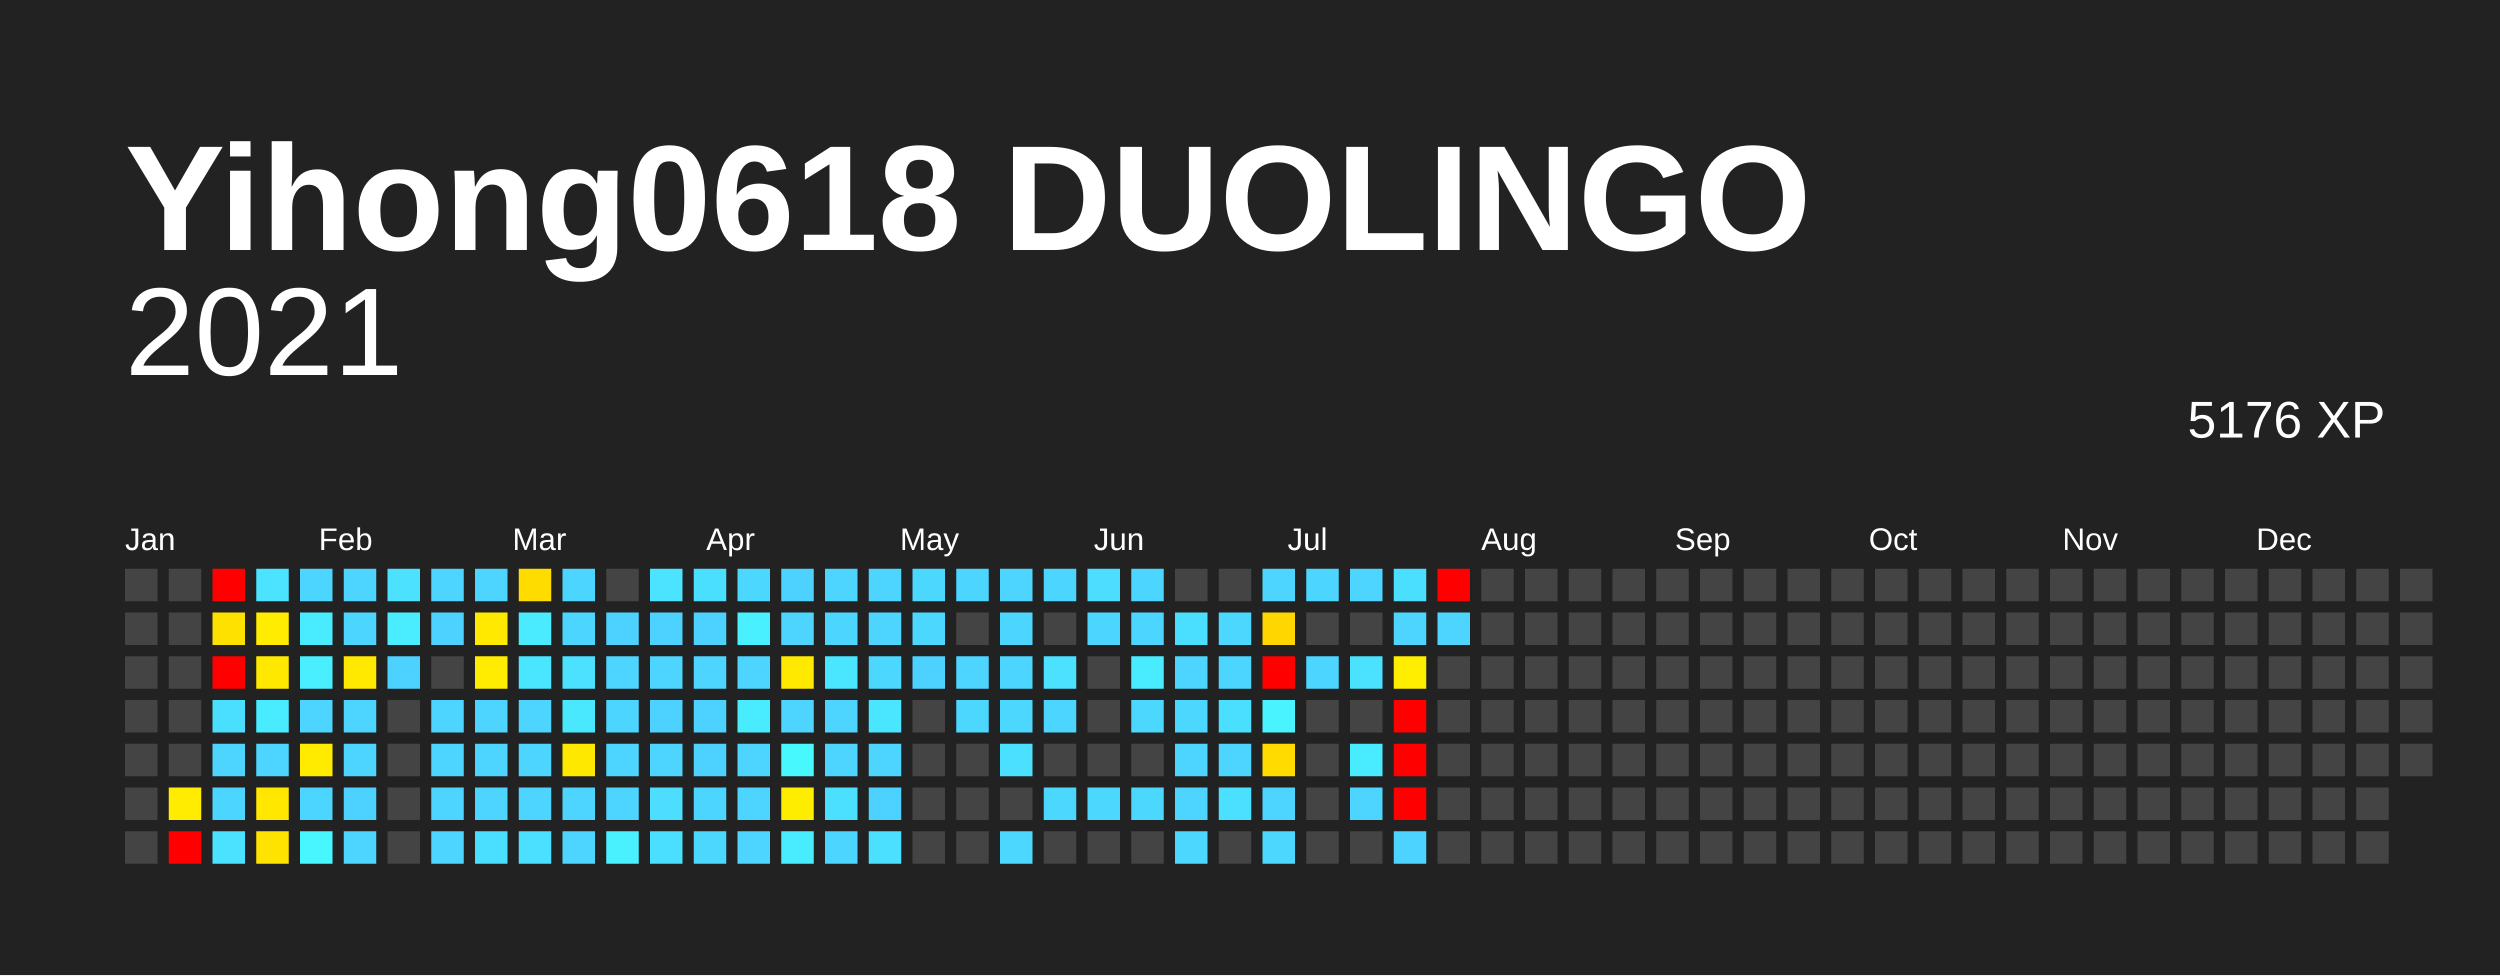
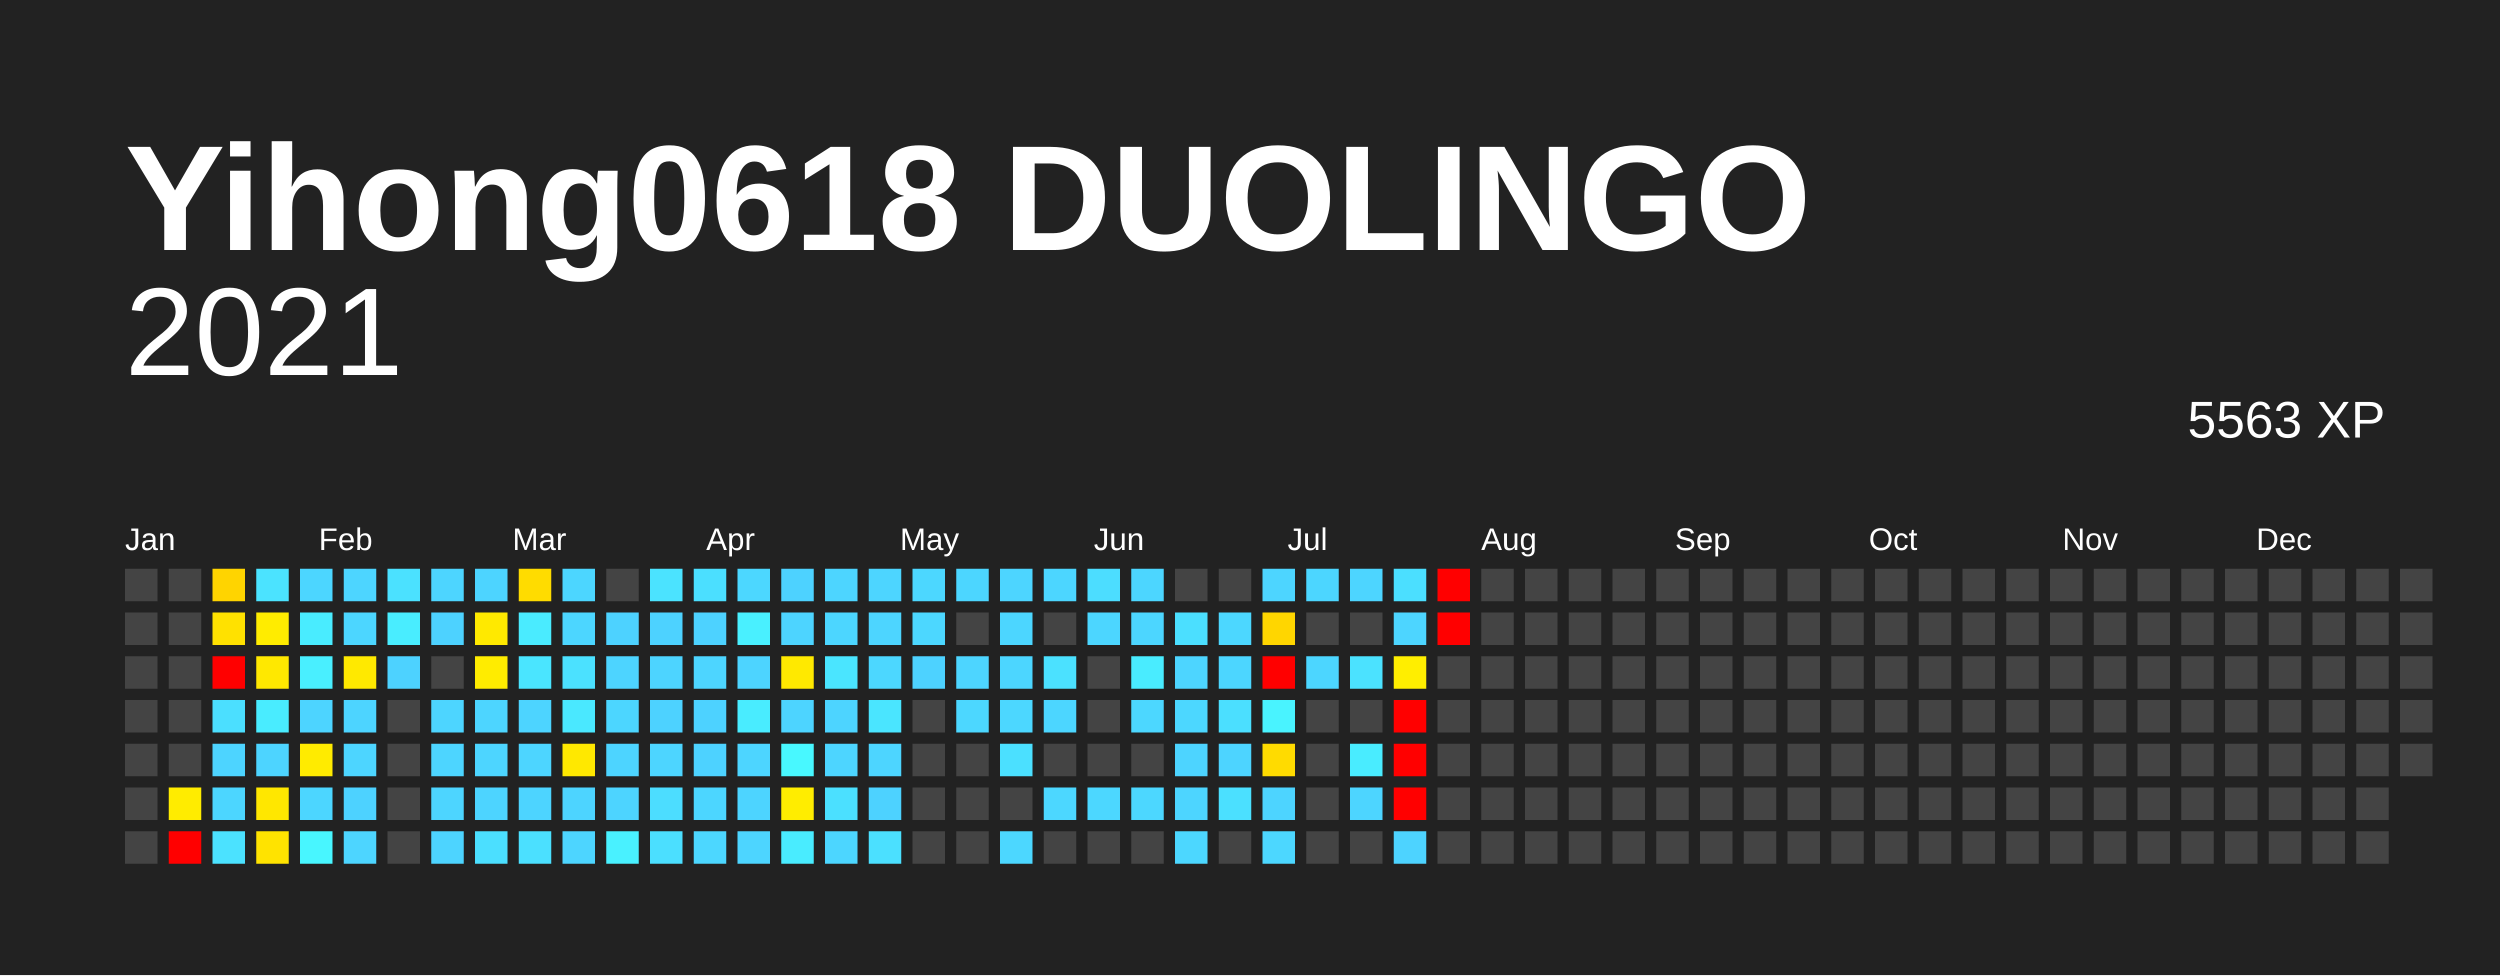
<svg xmlns="http://www.w3.org/2000/svg" baseProfile="full" height="78mm" version="1.1" viewBox="0,0,200,78" width="200mm">
  <defs />
  <rect fill="#222222" height="78" width="200" x="0" y="0" />
  <text fill="#FFFFFF" style="font-size:12px; font-family:Arial; font-weight:bold;" x="10" y="20">Yihong0618 DUOLINGO</text>
  <text alignment-baseline="hanging" fill="#FFFFFF" style="font-size:10.0px; font-family:Arial;" x="10" y="30">2021</text>
-   <text alignment-baseline="hanging" fill="#FFFFFF" style="font-size:4.125px; font-family:Arial;" x="175" y="35">5176 XP</text>
+   <text alignment-baseline="hanging" fill="#FFFFFF" style="font-size:4.125px; font-family:Arial;" x="175" y="35">5563 XP</text>
  <text fill="#FFFFFF" style="font-size:2.5px; font-family:Arial" x="10.0" y="44">Jan</text>
  <text fill="#FFFFFF" style="font-size:2.5px; font-family:Arial" x="25.5" y="44">Feb</text>
  <text fill="#FFFFFF" style="font-size:2.5px; font-family:Arial" x="41.0" y="44">Mar</text>
  <text fill="#FFFFFF" style="font-size:2.5px; font-family:Arial" x="56.5" y="44">Apr</text>
  <text fill="#FFFFFF" style="font-size:2.5px; font-family:Arial" x="72.0" y="44">May</text>
  <text fill="#FFFFFF" style="font-size:2.5px; font-family:Arial" x="87.5" y="44">Jun</text>
  <text fill="#FFFFFF" style="font-size:2.5px; font-family:Arial" x="103.0" y="44">Jul</text>
  <text fill="#FFFFFF" style="font-size:2.5px; font-family:Arial" x="118.5" y="44">Aug</text>
  <text fill="#FFFFFF" style="font-size:2.5px; font-family:Arial" x="134.0" y="44">Sep</text>
  <text fill="#FFFFFF" style="font-size:2.5px; font-family:Arial" x="149.5" y="44">Oct</text>
  <text fill="#FFFFFF" style="font-size:2.5px; font-family:Arial" x="165.0" y="44">Nov</text>
  <text fill="#FFFFFF" style="font-size:2.5px; font-family:Arial" x="180.5" y="44">Dec</text>
  <rect fill="#444444" height="2.6" width="2.6" x="10.0" y="45.5" />
  <rect fill="#444444" height="2.6" width="2.6" x="10.0" y="49.0" />
  <rect fill="#444444" height="2.6" width="2.6" x="10.0" y="52.5" />
  <rect fill="#444444" height="2.6" width="2.6" x="10.0" y="56.0" />
  <rect fill="#444444" height="2.6" width="2.6" x="10.0" y="59.5" />
  <rect fill="#444444" height="2.6" width="2.6" x="10.0" y="63.0" />
  <rect fill="#444444" height="2.6" width="2.6" x="10.0" y="66.5" />
  <rect fill="#444444" height="2.6" width="2.6" x="13.5" y="45.5" />
  <rect fill="#444444" height="2.6" width="2.6" x="13.5" y="49.0" />
  <rect fill="#444444" height="2.6" width="2.6" x="13.5" y="52.5" />
  <rect fill="#444444" height="2.6" width="2.6" x="13.5" y="56.0" />
  <rect fill="#444444" height="2.6" width="2.6" x="13.5" y="59.5" />
  <rect fill="#ffec00" height="2.6" width="2.6" x="13.5" y="63.0" />
  <rect fill="red" height="2.6" width="2.6" x="13.5" y="66.5" />
-   <rect fill="red" height="2.6" width="2.6" x="17.0" y="45.5" />
+   <rect fill="#ffd400" height="2.6" width="2.6" x="17.0" y="45.5" />
  <rect fill="#ffe100" height="2.6" width="2.6" x="17.0" y="49.0" />
  <rect fill="red" height="2.6" width="2.6" x="17.0" y="52.5" />
  <rect fill="#4bdfff" height="2.6" width="2.6" x="17.0" y="56.0" />
  <rect fill="#4dd4ff" height="2.6" width="2.6" x="17.0" y="59.5" />
  <rect fill="#4cd6ff" height="2.6" width="2.6" x="17.0" y="63.0" />
  <rect fill="#4be2ff" height="2.6" width="2.6" x="17.0" y="66.5" />
  <rect fill="#4be3ff" height="2.6" width="2.6" x="20.5" y="45.5" />
  <rect fill="#ffec00" height="2.6" width="2.6" x="20.5" y="49.0" />
  <rect fill="#ffe800" height="2.6" width="2.6" x="20.5" y="52.5" />
  <rect fill="#49ecff" height="2.6" width="2.6" x="20.5" y="56.0" />
  <rect fill="#4dd4ff" height="2.6" width="2.6" x="20.5" y="59.5" />
  <rect fill="#ffe700" height="2.6" width="2.6" x="20.5" y="63.0" />
  <rect fill="#ffe300" height="2.6" width="2.6" x="20.5" y="66.5" />
  <rect fill="#4cd6ff" height="2.6" width="2.6" x="24.0" y="45.5" />
  <rect fill="#49ecff" height="2.6" width="2.6" x="24.0" y="49.0" />
  <rect fill="#49efff" height="2.6" width="2.6" x="24.0" y="52.5" />
  <rect fill="#4dd4ff" height="2.6" width="2.6" x="24.0" y="56.0" />
  <rect fill="#ffeb00" height="2.6" width="2.6" x="24.0" y="59.5" />
  <rect fill="#4cd6ff" height="2.6" width="2.6" x="24.0" y="63.0" />
  <rect fill="#48f6ff" height="2.6" width="2.6" x="24.0" y="66.5" />
  <rect fill="#4dd5ff" height="2.6" width="2.6" x="27.5" y="45.5" />
  <rect fill="#4cd6ff" height="2.6" width="2.6" x="27.5" y="49.0" />
  <rect fill="#ffe900" height="2.6" width="2.6" x="27.5" y="52.5" />
  <rect fill="#4dd4ff" height="2.6" width="2.6" x="27.5" y="56.0" />
  <rect fill="#4dd5ff" height="2.6" width="2.6" x="27.5" y="59.5" />
  <rect fill="#4dd2ff" height="2.6" width="2.6" x="27.5" y="63.0" />
  <rect fill="#4dd5ff" height="2.6" width="2.6" x="27.5" y="66.5" />
  <rect fill="#4be1ff" height="2.6" width="2.6" x="31.0" y="45.5" />
  <rect fill="#49edff" height="2.6" width="2.6" x="31.0" y="49.0" />
  <rect fill="#4dd2ff" height="2.6" width="2.6" x="31.0" y="52.5" />
  <rect fill="#444444" height="2.6" width="2.6" x="31.0" y="56.0" />
  <rect fill="#444444" height="2.6" width="2.6" x="31.0" y="59.5" />
  <rect fill="#444444" height="2.6" width="2.6" x="31.0" y="63.0" />
  <rect fill="#444444" height="2.6" width="2.6" x="31.0" y="66.5" />
  <rect fill="#4dd5ff" height="2.6" width="2.6" x="34.5" y="45.5" />
  <rect fill="#4dd2ff" height="2.6" width="2.6" x="34.5" y="49.0" />
  <rect fill="#444444" height="2.6" width="2.6" x="34.5" y="52.5" />
  <rect fill="#4dd5ff" height="2.6" width="2.6" x="34.5" y="56.0" />
  <rect fill="#4dd5ff" height="2.6" width="2.6" x="34.5" y="59.5" />
  <rect fill="#4dd5ff" height="2.6" width="2.6" x="34.5" y="63.0" />
  <rect fill="#4dd4ff" height="2.6" width="2.6" x="34.5" y="66.5" />
  <rect fill="#4dd4ff" height="2.6" width="2.6" x="38.0" y="45.5" />
  <rect fill="#ffe900" height="2.6" width="2.6" x="38.0" y="49.0" />
  <rect fill="#ffec00" height="2.6" width="2.6" x="38.0" y="52.5" />
  <rect fill="#4dd5ff" height="2.6" width="2.6" x="38.0" y="56.0" />
  <rect fill="#4dd5ff" height="2.6" width="2.6" x="38.0" y="59.5" />
  <rect fill="#4dd4ff" height="2.6" width="2.6" x="38.0" y="63.0" />
  <rect fill="#4bdfff" height="2.6" width="2.6" x="38.0" y="66.5" />
  <rect fill="#ffdc00" height="2.6" width="2.6" x="41.5" y="45.5" />
  <rect fill="#4aebff" height="2.6" width="2.6" x="41.5" y="49.0" />
  <rect fill="#4ae5ff" height="2.6" width="2.6" x="41.5" y="52.5" />
  <rect fill="#4dd4ff" height="2.6" width="2.6" x="41.5" y="56.0" />
  <rect fill="#4dd5ff" height="2.6" width="2.6" x="41.5" y="59.5" />
  <rect fill="#4dd4ff" height="2.6" width="2.6" x="41.5" y="63.0" />
  <rect fill="#4be0ff" height="2.6" width="2.6" x="41.5" y="66.5" />
  <rect fill="#4cd6ff" height="2.6" width="2.6" x="45.0" y="45.5" />
  <rect fill="#4cd6ff" height="2.6" width="2.6" x="45.0" y="49.0" />
  <rect fill="#4be1ff" height="2.6" width="2.6" x="45.0" y="52.5" />
  <rect fill="#4ae8ff" height="2.6" width="2.6" x="45.0" y="56.0" />
  <rect fill="#ffe800" height="2.6" width="2.6" x="45.0" y="59.5" />
  <rect fill="#4dd4ff" height="2.6" width="2.6" x="45.0" y="63.0" />
  <rect fill="#4dd5ff" height="2.6" width="2.6" x="45.0" y="66.5" />
  <rect fill="#444444" height="2.6" width="2.6" x="48.5" y="45.5" />
  <rect fill="#4dd2ff" height="2.6" width="2.6" x="48.5" y="49.0" />
  <rect fill="#4dd4ff" height="2.6" width="2.6" x="48.5" y="52.5" />
  <rect fill="#4cd6ff" height="2.6" width="2.6" x="48.5" y="56.0" />
  <rect fill="#4dd4ff" height="2.6" width="2.6" x="48.5" y="59.5" />
  <rect fill="#4dd4ff" height="2.6" width="2.6" x="48.5" y="63.0" />
  <rect fill="#49f1ff" height="2.6" width="2.6" x="48.5" y="66.5" />
  <rect fill="#4be3ff" height="2.6" width="2.6" x="52.0" y="45.5" />
  <rect fill="#4dd2ff" height="2.6" width="2.6" x="52.0" y="49.0" />
  <rect fill="#4dd4ff" height="2.6" width="2.6" x="52.0" y="52.5" />
  <rect fill="#4dd2ff" height="2.6" width="2.6" x="52.0" y="56.0" />
  <rect fill="#4dd5ff" height="2.6" width="2.6" x="52.0" y="59.5" />
  <rect fill="#4cddff" height="2.6" width="2.6" x="52.0" y="63.0" />
  <rect fill="#4bdfff" height="2.6" width="2.6" x="52.0" y="66.5" />
  <rect fill="#4bdfff" height="2.6" width="2.6" x="55.5" y="45.5" />
  <rect fill="#4dd2ff" height="2.6" width="2.6" x="55.5" y="49.0" />
  <rect fill="#4dd5ff" height="2.6" width="2.6" x="55.5" y="52.5" />
  <rect fill="#4dd2ff" height="2.6" width="2.6" x="55.5" y="56.0" />
  <rect fill="#4dd2ff" height="2.6" width="2.6" x="55.5" y="59.5" />
  <rect fill="#4cd6ff" height="2.6" width="2.6" x="55.5" y="63.0" />
  <rect fill="#4cd7ff" height="2.6" width="2.6" x="55.5" y="66.5" />
  <rect fill="#4cd7ff" height="2.6" width="2.6" x="59.0" y="45.5" />
  <rect fill="#49f0ff" height="2.6" width="2.6" x="59.0" y="49.0" />
  <rect fill="#4dd4ff" height="2.6" width="2.6" x="59.0" y="52.5" />
  <rect fill="#49ecff" height="2.6" width="2.6" x="59.0" y="56.0" />
  <rect fill="#4dd5ff" height="2.6" width="2.6" x="59.0" y="59.5" />
  <rect fill="#4dd4ff" height="2.6" width="2.6" x="59.0" y="63.0" />
  <rect fill="#4dd5ff" height="2.6" width="2.6" x="59.0" y="66.5" />
  <rect fill="#4dd2ff" height="2.6" width="2.6" x="62.5" y="45.5" />
  <rect fill="#4dd4ff" height="2.6" width="2.6" x="62.5" y="49.0" />
  <rect fill="#ffe900" height="2.6" width="2.6" x="62.5" y="52.5" />
  <rect fill="#4dd4ff" height="2.6" width="2.6" x="62.5" y="56.0" />
  <rect fill="#48f8ff" height="2.6" width="2.6" x="62.5" y="59.5" />
  <rect fill="#ffed00" height="2.6" width="2.6" x="62.5" y="63.0" />
  <rect fill="#49ecff" height="2.6" width="2.6" x="62.5" y="66.5" />
  <rect fill="#4dd5ff" height="2.6" width="2.6" x="66.0" y="45.5" />
  <rect fill="#4cd6ff" height="2.6" width="2.6" x="66.0" y="49.0" />
  <rect fill="#4ae5ff" height="2.6" width="2.6" x="66.0" y="52.5" />
  <rect fill="#4dd4ff" height="2.6" width="2.6" x="66.0" y="56.0" />
  <rect fill="#4dd5ff" height="2.6" width="2.6" x="66.0" y="59.5" />
  <rect fill="#4be0ff" height="2.6" width="2.6" x="66.0" y="63.0" />
  <rect fill="#4cd6ff" height="2.6" width="2.6" x="66.0" y="66.5" />
  <rect fill="#4dd5ff" height="2.6" width="2.6" x="69.5" y="45.5" />
  <rect fill="#4dd5ff" height="2.6" width="2.6" x="69.5" y="49.0" />
  <rect fill="#4cd7ff" height="2.6" width="2.6" x="69.5" y="52.5" />
  <rect fill="#4ae5ff" height="2.6" width="2.6" x="69.5" y="56.0" />
  <rect fill="#4dd5ff" height="2.6" width="2.6" x="69.5" y="59.5" />
  <rect fill="#4dd2ff" height="2.6" width="2.6" x="69.5" y="63.0" />
  <rect fill="#4be0ff" height="2.6" width="2.6" x="69.5" y="66.5" />
  <rect fill="#4cd7ff" height="2.6" width="2.6" x="73.0" y="45.5" />
  <rect fill="#4cd7ff" height="2.6" width="2.6" x="73.0" y="49.0" />
  <rect fill="#4dd2ff" height="2.6" width="2.6" x="73.0" y="52.5" />
  <rect fill="#444444" height="2.6" width="2.6" x="73.0" y="56.0" />
  <rect fill="#444444" height="2.6" width="2.6" x="73.0" y="59.5" />
  <rect fill="#444444" height="2.6" width="2.6" x="73.0" y="63.0" />
  <rect fill="#444444" height="2.6" width="2.6" x="73.0" y="66.5" />
  <rect fill="#4cd6ff" height="2.6" width="2.6" x="76.5" y="45.5" />
  <rect fill="#444444" height="2.6" width="2.6" x="76.5" y="49.0" />
  <rect fill="#4dd5ff" height="2.6" width="2.6" x="76.5" y="52.5" />
  <rect fill="#4cd7ff" height="2.6" width="2.6" x="76.5" y="56.0" />
  <rect fill="#444444" height="2.6" width="2.6" x="76.5" y="59.5" />
  <rect fill="#444444" height="2.6" width="2.6" x="76.5" y="63.0" />
  <rect fill="#444444" height="2.6" width="2.6" x="76.5" y="66.5" />
  <rect fill="#4dd5ff" height="2.6" width="2.6" x="80.0" y="45.5" />
  <rect fill="#4cd6ff" height="2.6" width="2.6" x="80.0" y="49.0" />
  <rect fill="#4cd6ff" height="2.6" width="2.6" x="80.0" y="52.5" />
  <rect fill="#4cd7ff" height="2.6" width="2.6" x="80.0" y="56.0" />
  <rect fill="#4be0ff" height="2.6" width="2.6" x="80.0" y="59.5" />
  <rect fill="#444444" height="2.6" width="2.6" x="80.0" y="63.0" />
  <rect fill="#4cd7ff" height="2.6" width="2.6" x="80.0" y="66.5" />
  <rect fill="#4cd6ff" height="2.6" width="2.6" x="83.5" y="45.5" />
  <rect fill="#444444" height="2.6" width="2.6" x="83.5" y="49.0" />
  <rect fill="#4be1ff" height="2.6" width="2.6" x="83.5" y="52.5" />
  <rect fill="#4cd6ff" height="2.6" width="2.6" x="83.5" y="56.0" />
  <rect fill="#444444" height="2.6" width="2.6" x="83.5" y="59.5" />
  <rect fill="#4cd7ff" height="2.6" width="2.6" x="83.5" y="63.0" />
  <rect fill="#444444" height="2.6" width="2.6" x="83.5" y="66.5" />
  <rect fill="#4cddff" height="2.6" width="2.6" x="87.0" y="45.5" />
  <rect fill="#4cd6ff" height="2.6" width="2.6" x="87.0" y="49.0" />
  <rect fill="#444444" height="2.6" width="2.6" x="87.0" y="52.5" />
  <rect fill="#444444" height="2.6" width="2.6" x="87.0" y="56.0" />
  <rect fill="#444444" height="2.6" width="2.6" x="87.0" y="59.5" />
  <rect fill="#4cd7ff" height="2.6" width="2.6" x="87.0" y="63.0" />
  <rect fill="#444444" height="2.6" width="2.6" x="87.0" y="66.5" />
  <rect fill="#4cd6ff" height="2.6" width="2.6" x="90.5" y="45.5" />
  <rect fill="#4cd6ff" height="2.6" width="2.6" x="90.5" y="49.0" />
  <rect fill="#49ecff" height="2.6" width="2.6" x="90.5" y="52.5" />
  <rect fill="#4cd7ff" height="2.6" width="2.6" x="90.5" y="56.0" />
  <rect fill="#444444" height="2.6" width="2.6" x="90.5" y="59.5" />
  <rect fill="#4cd7ff" height="2.6" width="2.6" x="90.5" y="63.0" />
  <rect fill="#444444" height="2.6" width="2.6" x="90.5" y="66.5" />
  <rect fill="#444444" height="2.6" width="2.6" x="94.0" y="45.5" />
  <rect fill="#4bdfff" height="2.6" width="2.6" x="94.0" y="49.0" />
  <rect fill="#4dd5ff" height="2.6" width="2.6" x="94.0" y="52.5" />
  <rect fill="#4cd7ff" height="2.6" width="2.6" x="94.0" y="56.0" />
  <rect fill="#4dd4ff" height="2.6" width="2.6" x="94.0" y="59.5" />
  <rect fill="#4dd5ff" height="2.6" width="2.6" x="94.0" y="63.0" />
  <rect fill="#4cd7ff" height="2.6" width="2.6" x="94.0" y="66.5" />
  <rect fill="#444444" height="2.6" width="2.6" x="97.5" y="45.5" />
  <rect fill="#4cd7ff" height="2.6" width="2.6" x="97.5" y="49.0" />
  <rect fill="#4cd6ff" height="2.6" width="2.6" x="97.5" y="52.5" />
  <rect fill="#4bdfff" height="2.6" width="2.6" x="97.5" y="56.0" />
  <rect fill="#4dd4ff" height="2.6" width="2.6" x="97.5" y="59.5" />
  <rect fill="#4be0ff" height="2.6" width="2.6" x="97.5" y="63.0" />
  <rect fill="#444444" height="2.6" width="2.6" x="97.5" y="66.5" />
  <rect fill="#4dd5ff" height="2.6" width="2.6" x="101.0" y="45.5" />
  <rect fill="#ffd600" height="2.6" width="2.6" x="101.0" y="49.0" />
  <rect fill="red" height="2.6" width="2.6" x="101.0" y="52.5" />
  <rect fill="#49f3ff" height="2.6" width="2.6" x="101.0" y="56.0" />
  <rect fill="#ffdb00" height="2.6" width="2.6" x="101.0" y="59.5" />
  <rect fill="#4dd4ff" height="2.6" width="2.6" x="101.0" y="63.0" />
  <rect fill="#4cd7ff" height="2.6" width="2.6" x="101.0" y="66.5" />
  <rect fill="#4cd6ff" height="2.6" width="2.6" x="104.5" y="45.5" />
  <rect fill="#444444" height="2.6" width="2.6" x="104.5" y="49.0" />
  <rect fill="#4cd6ff" height="2.6" width="2.6" x="104.5" y="52.5" />
  <rect fill="#444444" height="2.6" width="2.6" x="104.5" y="56.0" />
  <rect fill="#444444" height="2.6" width="2.6" x="104.5" y="59.5" />
  <rect fill="#444444" height="2.6" width="2.6" x="104.5" y="63.0" />
  <rect fill="#444444" height="2.6" width="2.6" x="104.5" y="66.5" />
  <rect fill="#4dd5ff" height="2.6" width="2.6" x="108.0" y="45.5" />
  <rect fill="#444444" height="2.6" width="2.6" x="108.0" y="49.0" />
  <rect fill="#4be2ff" height="2.6" width="2.6" x="108.0" y="52.5" />
  <rect fill="#444444" height="2.6" width="2.6" x="108.0" y="56.0" />
  <rect fill="#49ecff" height="2.6" width="2.6" x="108.0" y="59.5" />
  <rect fill="#4dd5ff" height="2.6" width="2.6" x="108.0" y="63.0" />
  <rect fill="#444444" height="2.6" width="2.6" x="108.0" y="66.5" />
  <rect fill="#4bdfff" height="2.6" width="2.6" x="111.5" y="45.5" />
  <rect fill="#4dd5ff" height="2.6" width="2.6" x="111.5" y="49.0" />
  <rect fill="#ffee00" height="2.6" width="2.6" x="111.5" y="52.5" />
  <rect fill="red" height="2.6" width="2.6" x="111.5" y="56.0" />
  <rect fill="red" height="2.6" width="2.6" x="111.5" y="59.5" />
  <rect fill="red" height="2.6" width="2.6" x="111.5" y="63.0" />
  <rect fill="#4dd3ff" height="2.6" width="2.6" x="111.5" y="66.5" />
  <rect fill="red" height="2.6" width="2.6" x="115.0" y="45.5" />
-   <rect fill="#4dd5ff" height="2.6" width="2.6" x="115.0" y="49.0" />
+   <rect fill="red" height="2.6" width="2.6" x="115.0" y="49.0" />
  <rect fill="#444444" height="2.6" width="2.6" x="115.0" y="52.5" />
  <rect fill="#444444" height="2.6" width="2.6" x="115.0" y="56.0" />
  <rect fill="#444444" height="2.6" width="2.6" x="115.0" y="59.5" />
  <rect fill="#444444" height="2.6" width="2.6" x="115.0" y="63.0" />
  <rect fill="#444444" height="2.6" width="2.6" x="115.0" y="66.5" />
  <rect fill="#444444" height="2.6" width="2.6" x="118.5" y="45.5" />
  <rect fill="#444444" height="2.6" width="2.6" x="118.5" y="49.0" />
  <rect fill="#444444" height="2.6" width="2.6" x="118.5" y="52.5" />
  <rect fill="#444444" height="2.6" width="2.6" x="118.5" y="56.0" />
  <rect fill="#444444" height="2.6" width="2.6" x="118.5" y="59.5" />
  <rect fill="#444444" height="2.6" width="2.6" x="118.5" y="63.0" />
  <rect fill="#444444" height="2.6" width="2.6" x="118.5" y="66.5" />
  <rect fill="#444444" height="2.6" width="2.6" x="122.0" y="45.5" />
  <rect fill="#444444" height="2.6" width="2.6" x="122.0" y="49.0" />
  <rect fill="#444444" height="2.6" width="2.6" x="122.0" y="52.5" />
  <rect fill="#444444" height="2.6" width="2.6" x="122.0" y="56.0" />
  <rect fill="#444444" height="2.6" width="2.6" x="122.0" y="59.5" />
  <rect fill="#444444" height="2.6" width="2.6" x="122.0" y="63.0" />
  <rect fill="#444444" height="2.6" width="2.6" x="122.0" y="66.5" />
  <rect fill="#444444" height="2.6" width="2.6" x="125.5" y="45.5" />
  <rect fill="#444444" height="2.6" width="2.6" x="125.5" y="49.0" />
  <rect fill="#444444" height="2.6" width="2.6" x="125.5" y="52.5" />
  <rect fill="#444444" height="2.6" width="2.6" x="125.5" y="56.0" />
  <rect fill="#444444" height="2.6" width="2.6" x="125.5" y="59.5" />
  <rect fill="#444444" height="2.6" width="2.6" x="125.5" y="63.0" />
  <rect fill="#444444" height="2.6" width="2.6" x="125.5" y="66.5" />
  <rect fill="#444444" height="2.6" width="2.6" x="129.0" y="45.5" />
  <rect fill="#444444" height="2.6" width="2.6" x="129.0" y="49.0" />
  <rect fill="#444444" height="2.6" width="2.6" x="129.0" y="52.5" />
  <rect fill="#444444" height="2.6" width="2.6" x="129.0" y="56.0" />
  <rect fill="#444444" height="2.6" width="2.6" x="129.0" y="59.5" />
  <rect fill="#444444" height="2.6" width="2.6" x="129.0" y="63.0" />
  <rect fill="#444444" height="2.6" width="2.6" x="129.0" y="66.5" />
  <rect fill="#444444" height="2.6" width="2.6" x="132.5" y="45.5" />
  <rect fill="#444444" height="2.6" width="2.6" x="132.5" y="49.0" />
  <rect fill="#444444" height="2.6" width="2.6" x="132.5" y="52.5" />
  <rect fill="#444444" height="2.6" width="2.6" x="132.5" y="56.0" />
  <rect fill="#444444" height="2.6" width="2.6" x="132.5" y="59.5" />
  <rect fill="#444444" height="2.6" width="2.6" x="132.5" y="63.0" />
  <rect fill="#444444" height="2.6" width="2.6" x="132.5" y="66.5" />
  <rect fill="#444444" height="2.6" width="2.6" x="136.0" y="45.5" />
  <rect fill="#444444" height="2.6" width="2.6" x="136.0" y="49.0" />
  <rect fill="#444444" height="2.6" width="2.6" x="136.0" y="52.5" />
  <rect fill="#444444" height="2.6" width="2.6" x="136.0" y="56.0" />
  <rect fill="#444444" height="2.6" width="2.6" x="136.0" y="59.5" />
  <rect fill="#444444" height="2.6" width="2.6" x="136.0" y="63.0" />
  <rect fill="#444444" height="2.6" width="2.6" x="136.0" y="66.5" />
  <rect fill="#444444" height="2.6" width="2.6" x="139.5" y="45.5" />
  <rect fill="#444444" height="2.6" width="2.6" x="139.5" y="49.0" />
  <rect fill="#444444" height="2.6" width="2.6" x="139.5" y="52.5" />
  <rect fill="#444444" height="2.6" width="2.6" x="139.5" y="56.0" />
  <rect fill="#444444" height="2.6" width="2.6" x="139.5" y="59.5" />
  <rect fill="#444444" height="2.6" width="2.6" x="139.5" y="63.0" />
  <rect fill="#444444" height="2.6" width="2.6" x="139.5" y="66.5" />
  <rect fill="#444444" height="2.6" width="2.6" x="143.0" y="45.5" />
  <rect fill="#444444" height="2.6" width="2.6" x="143.0" y="49.0" />
  <rect fill="#444444" height="2.6" width="2.6" x="143.0" y="52.5" />
  <rect fill="#444444" height="2.6" width="2.6" x="143.0" y="56.0" />
  <rect fill="#444444" height="2.6" width="2.6" x="143.0" y="59.5" />
  <rect fill="#444444" height="2.6" width="2.6" x="143.0" y="63.0" />
  <rect fill="#444444" height="2.6" width="2.6" x="143.0" y="66.5" />
  <rect fill="#444444" height="2.6" width="2.6" x="146.5" y="45.5" />
  <rect fill="#444444" height="2.6" width="2.6" x="146.5" y="49.0" />
  <rect fill="#444444" height="2.6" width="2.6" x="146.5" y="52.5" />
  <rect fill="#444444" height="2.6" width="2.6" x="146.5" y="56.0" />
  <rect fill="#444444" height="2.6" width="2.6" x="146.5" y="59.5" />
  <rect fill="#444444" height="2.6" width="2.6" x="146.5" y="63.0" />
  <rect fill="#444444" height="2.6" width="2.6" x="146.5" y="66.5" />
  <rect fill="#444444" height="2.6" width="2.6" x="150.0" y="45.5" />
  <rect fill="#444444" height="2.6" width="2.6" x="150.0" y="49.0" />
  <rect fill="#444444" height="2.6" width="2.6" x="150.0" y="52.5" />
  <rect fill="#444444" height="2.6" width="2.6" x="150.0" y="56.0" />
  <rect fill="#444444" height="2.6" width="2.6" x="150.0" y="59.5" />
  <rect fill="#444444" height="2.6" width="2.6" x="150.0" y="63.0" />
  <rect fill="#444444" height="2.6" width="2.6" x="150.0" y="66.5" />
  <rect fill="#444444" height="2.6" width="2.6" x="153.5" y="45.5" />
  <rect fill="#444444" height="2.6" width="2.6" x="153.5" y="49.0" />
  <rect fill="#444444" height="2.6" width="2.6" x="153.5" y="52.5" />
  <rect fill="#444444" height="2.6" width="2.6" x="153.5" y="56.0" />
  <rect fill="#444444" height="2.6" width="2.6" x="153.5" y="59.5" />
  <rect fill="#444444" height="2.6" width="2.6" x="153.5" y="63.0" />
  <rect fill="#444444" height="2.6" width="2.6" x="153.5" y="66.5" />
  <rect fill="#444444" height="2.6" width="2.6" x="157.0" y="45.5" />
  <rect fill="#444444" height="2.6" width="2.6" x="157.0" y="49.0" />
  <rect fill="#444444" height="2.6" width="2.6" x="157.0" y="52.5" />
  <rect fill="#444444" height="2.6" width="2.6" x="157.0" y="56.0" />
  <rect fill="#444444" height="2.6" width="2.6" x="157.0" y="59.5" />
  <rect fill="#444444" height="2.6" width="2.6" x="157.0" y="63.0" />
  <rect fill="#444444" height="2.6" width="2.6" x="157.0" y="66.5" />
  <rect fill="#444444" height="2.6" width="2.6" x="160.5" y="45.5" />
  <rect fill="#444444" height="2.6" width="2.6" x="160.5" y="49.0" />
  <rect fill="#444444" height="2.6" width="2.6" x="160.5" y="52.5" />
  <rect fill="#444444" height="2.6" width="2.6" x="160.5" y="56.0" />
  <rect fill="#444444" height="2.6" width="2.6" x="160.5" y="59.5" />
  <rect fill="#444444" height="2.6" width="2.6" x="160.5" y="63.0" />
  <rect fill="#444444" height="2.6" width="2.6" x="160.5" y="66.5" />
  <rect fill="#444444" height="2.6" width="2.6" x="164.0" y="45.5" />
  <rect fill="#444444" height="2.6" width="2.6" x="164.0" y="49.0" />
  <rect fill="#444444" height="2.6" width="2.6" x="164.0" y="52.5" />
  <rect fill="#444444" height="2.6" width="2.6" x="164.0" y="56.0" />
  <rect fill="#444444" height="2.6" width="2.6" x="164.0" y="59.5" />
  <rect fill="#444444" height="2.6" width="2.6" x="164.0" y="63.0" />
  <rect fill="#444444" height="2.6" width="2.6" x="164.0" y="66.5" />
  <rect fill="#444444" height="2.6" width="2.6" x="167.5" y="45.5" />
  <rect fill="#444444" height="2.6" width="2.6" x="167.5" y="49.0" />
  <rect fill="#444444" height="2.6" width="2.6" x="167.5" y="52.5" />
  <rect fill="#444444" height="2.6" width="2.6" x="167.5" y="56.0" />
  <rect fill="#444444" height="2.6" width="2.6" x="167.5" y="59.5" />
  <rect fill="#444444" height="2.6" width="2.6" x="167.5" y="63.0" />
  <rect fill="#444444" height="2.6" width="2.6" x="167.5" y="66.5" />
  <rect fill="#444444" height="2.6" width="2.6" x="171.0" y="45.5" />
  <rect fill="#444444" height="2.6" width="2.6" x="171.0" y="49.0" />
  <rect fill="#444444" height="2.6" width="2.6" x="171.0" y="52.5" />
  <rect fill="#444444" height="2.6" width="2.6" x="171.0" y="56.0" />
  <rect fill="#444444" height="2.6" width="2.6" x="171.0" y="59.5" />
  <rect fill="#444444" height="2.6" width="2.6" x="171.0" y="63.0" />
  <rect fill="#444444" height="2.6" width="2.6" x="171.0" y="66.5" />
  <rect fill="#444444" height="2.6" width="2.6" x="174.5" y="45.5" />
  <rect fill="#444444" height="2.6" width="2.6" x="174.5" y="49.0" />
  <rect fill="#444444" height="2.6" width="2.6" x="174.5" y="52.5" />
  <rect fill="#444444" height="2.6" width="2.6" x="174.5" y="56.0" />
  <rect fill="#444444" height="2.6" width="2.6" x="174.5" y="59.5" />
  <rect fill="#444444" height="2.6" width="2.6" x="174.5" y="63.0" />
  <rect fill="#444444" height="2.6" width="2.6" x="174.5" y="66.5" />
  <rect fill="#444444" height="2.6" width="2.6" x="178.0" y="45.5" />
  <rect fill="#444444" height="2.6" width="2.6" x="178.0" y="49.0" />
  <rect fill="#444444" height="2.6" width="2.6" x="178.0" y="52.5" />
  <rect fill="#444444" height="2.6" width="2.6" x="178.0" y="56.0" />
  <rect fill="#444444" height="2.6" width="2.6" x="178.0" y="59.5" />
  <rect fill="#444444" height="2.6" width="2.6" x="178.0" y="63.0" />
  <rect fill="#444444" height="2.6" width="2.6" x="178.0" y="66.5" />
  <rect fill="#444444" height="2.6" width="2.6" x="181.5" y="45.5" />
  <rect fill="#444444" height="2.6" width="2.6" x="181.5" y="49.0" />
  <rect fill="#444444" height="2.6" width="2.6" x="181.5" y="52.5" />
  <rect fill="#444444" height="2.6" width="2.6" x="181.5" y="56.0" />
  <rect fill="#444444" height="2.6" width="2.6" x="181.5" y="59.5" />
  <rect fill="#444444" height="2.6" width="2.6" x="181.5" y="63.0" />
  <rect fill="#444444" height="2.6" width="2.6" x="181.5" y="66.5" />
  <rect fill="#444444" height="2.6" width="2.6" x="185.0" y="45.5" />
  <rect fill="#444444" height="2.6" width="2.6" x="185.0" y="49.0" />
  <rect fill="#444444" height="2.6" width="2.6" x="185.0" y="52.5" />
  <rect fill="#444444" height="2.6" width="2.6" x="185.0" y="56.0" />
  <rect fill="#444444" height="2.6" width="2.6" x="185.0" y="59.5" />
  <rect fill="#444444" height="2.6" width="2.6" x="185.0" y="63.0" />
  <rect fill="#444444" height="2.6" width="2.6" x="185.0" y="66.5" />
  <rect fill="#444444" height="2.6" width="2.6" x="188.5" y="45.5" />
  <rect fill="#444444" height="2.6" width="2.6" x="188.5" y="49.0" />
  <rect fill="#444444" height="2.6" width="2.6" x="188.5" y="52.5" />
  <rect fill="#444444" height="2.6" width="2.6" x="188.5" y="56.0" />
  <rect fill="#444444" height="2.6" width="2.6" x="188.5" y="59.5" />
  <rect fill="#444444" height="2.6" width="2.6" x="188.5" y="63.0" />
  <rect fill="#444444" height="2.6" width="2.6" x="188.5" y="66.5" />
  <rect fill="#444444" height="2.6" width="2.6" x="192.0" y="45.5" />
  <rect fill="#444444" height="2.6" width="2.6" x="192.0" y="49.0" />
  <rect fill="#444444" height="2.6" width="2.6" x="192.0" y="52.5" />
  <rect fill="#444444" height="2.6" width="2.6" x="192.0" y="56.0" />
  <rect fill="#444444" height="2.6" width="2.6" x="192.0" y="59.5" />
</svg>
